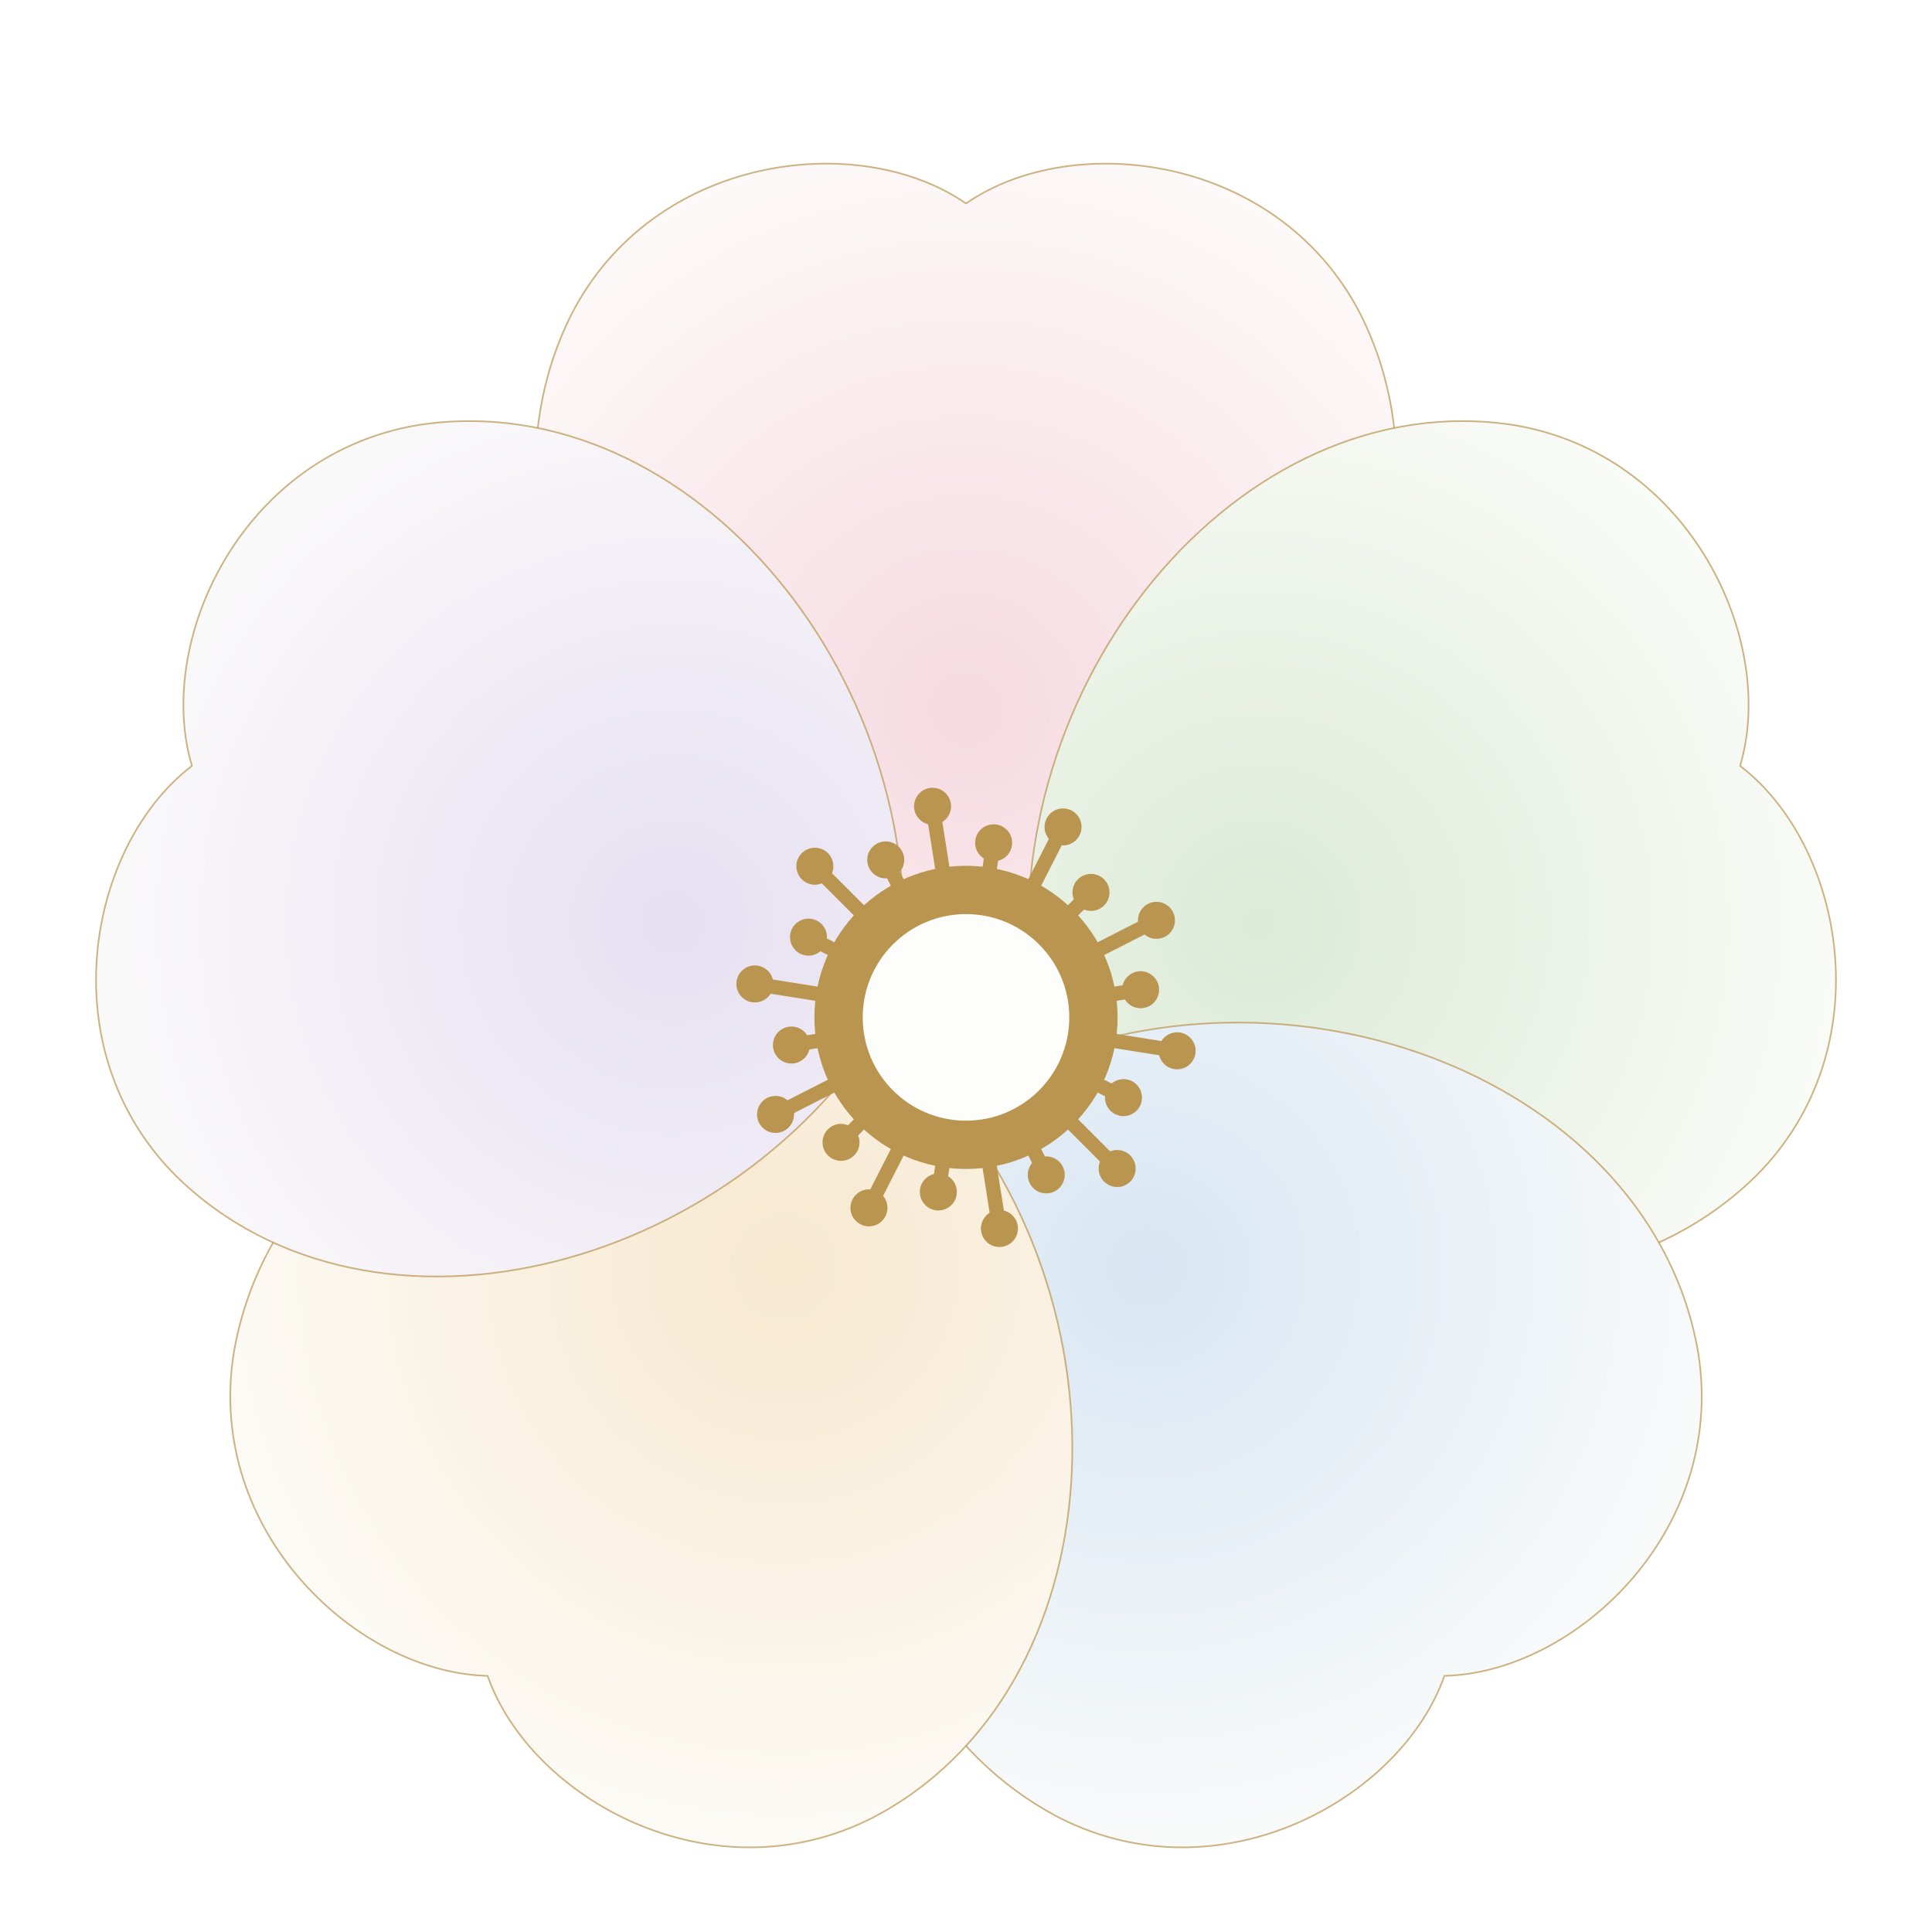
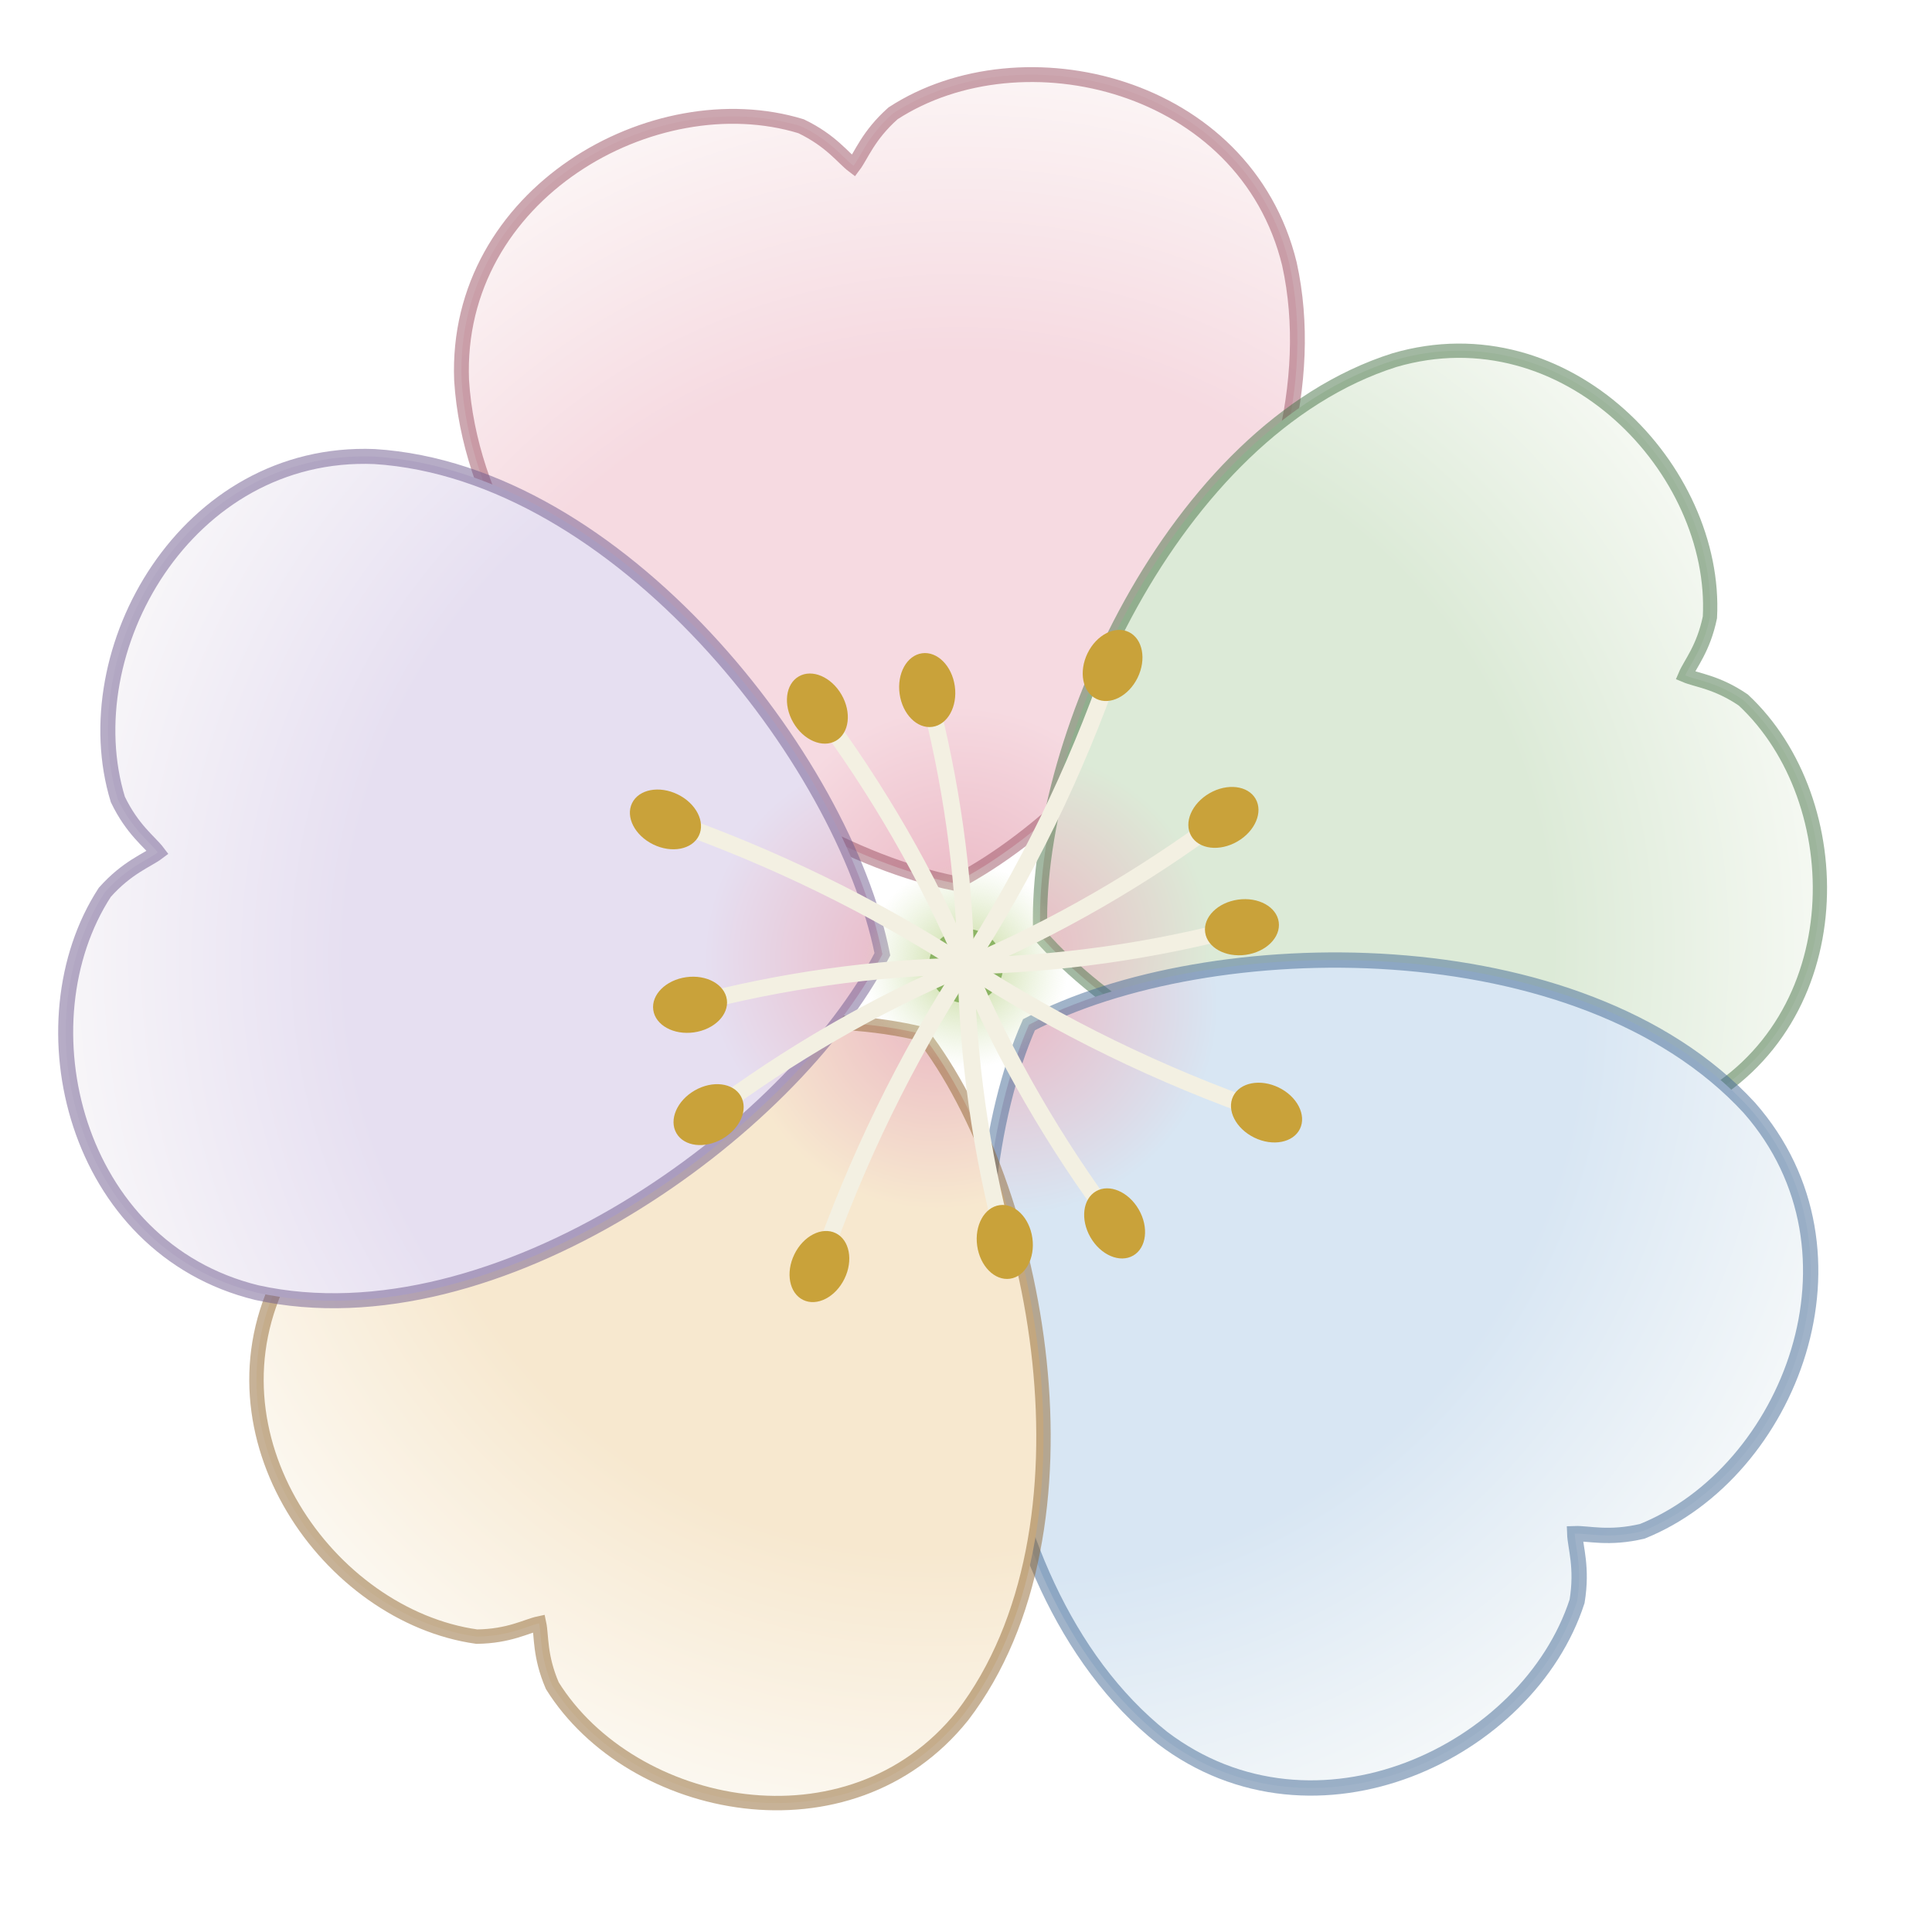
- <svg xmlns="http://www.w3.org/2000/svg" viewBox="-470 -470 940 940">
+ <svg xmlns="http://www.w3.org/2000/svg" viewBox="-104 -104 208 208">
  <defs>
-     <radialGradient id="r830" gradientUnits="userSpaceOnUse" cx="0" cy="-150" r="320">
-       <stop offset="0" stop-color="hsl(345 62% 91%)" />
+     <radialGradient id="v27p0" gradientUnits="userSpaceOnUse" cx="0" cy="-6" r="100">
+       <stop offset="0" stop-color="hsl(345 55% 82%)" />
+       <stop offset=".22" stop-color="hsl(345 62% 91%)" />
+       <stop offset=".6" stop-color="hsl(345 62% 91%)" />
      <stop offset="1" stop-color="hsl(40 40% 99%)" />
    </radialGradient>
-     <radialGradient id="r831" gradientUnits="userSpaceOnUse" cx="0" cy="-150" r="320">
-       <stop offset="0" stop-color="hsl(105 30% 88%)" />
+     <radialGradient id="v27p1" gradientUnits="userSpaceOnUse" cx="0" cy="-6" r="100">
+       <stop offset="0" stop-color="hsl(345 55% 82%)" />
+       <stop offset=".22" stop-color="hsl(105 30% 88%)" />
+       <stop offset=".6" stop-color="hsl(105 30% 88%)" />
      <stop offset="1" stop-color="hsl(40 40% 99%)" />
    </radialGradient>
-     <radialGradient id="r832" gradientUnits="userSpaceOnUse" cx="0" cy="-150" r="320">
-       <stop offset="0" stop-color="hsl(208 52% 90%)" />
+     <radialGradient id="v27p2" gradientUnits="userSpaceOnUse" cx="0" cy="-6" r="100">
+       <stop offset="0" stop-color="hsl(345 55% 82%)" />
+       <stop offset=".22" stop-color="hsl(208 52% 90%)" />
+       <stop offset=".6" stop-color="hsl(208 52% 90%)" />
      <stop offset="1" stop-color="hsl(40 40% 99%)" />
    </radialGradient>
-     <radialGradient id="r833" gradientUnits="userSpaceOnUse" cx="0" cy="-150" r="320">
-       <stop offset="0" stop-color="hsl(38 72% 89%)" />
+     <radialGradient id="v27p3" gradientUnits="userSpaceOnUse" cx="0" cy="-6" r="100">
+       <stop offset="0" stop-color="hsl(345 55% 82%)" />
+       <stop offset=".22" stop-color="hsl(38 72% 89%)" />
+       <stop offset=".6" stop-color="hsl(38 72% 89%)" />
      <stop offset="1" stop-color="hsl(40 40% 99%)" />
    </radialGradient>
-     <radialGradient id="r834" gradientUnits="userSpaceOnUse" cx="0" cy="-150" r="320">
-       <stop offset="0" stop-color="hsl(262 40% 91%)" />
+     <radialGradient id="v27p4" gradientUnits="userSpaceOnUse" cx="0" cy="-6" r="100">
+       <stop offset="0" stop-color="hsl(345 55% 82%)" />
+       <stop offset=".22" stop-color="hsl(262 40% 91%)" />
+       <stop offset=".6" stop-color="hsl(262 40% 91%)" />
      <stop offset="1" stop-color="hsl(40 40% 99%)" />
    </radialGradient>
+     <radialGradient id="v27sh" gradientUnits="userSpaceOnUse" cx="0" cy="-70" r="60">
+       <stop offset="0" stop-color="#fff" stop-opacity="0.35" />
+       <stop offset="1" stop-color="#fff" stop-opacity="0" />
+     </radialGradient>
+     <radialGradient id="v27c">
+       <stop offset="0" stop-color="hsl(80 45% 70%)" />
+       <stop offset="1" stop-color="hsl(80 45% 80%)" stop-opacity="0" />
+     </radialGradient>
  </defs>
-   <g transform="translate(0 25)">
-     <g transform="rotate(0) translate(0 0)">
-       <path d="M0,-34 C-150,-62 -252,-222 -192,-342 C-152,-420 -52,-432 0,-396 C52,-432 152,-420 192,-342 C252,-222 150,-62 0,-34 Z" transform="scale(1 1)" fill="url(#r830)" stroke="#b99550" stroke-opacity="0.7" stroke-width="0.8" vector-effect="non-scaling-stroke" stroke-linejoin="round" />
+   <g transform="rotate(-8)">
+     <g transform="rotate(0) scale(1)">
+       <path d="M0,-9 C-20,-16 -47,-44 -45,-70 C-43,-90 -20,-99 -5,-92 C-2,-90 -1,-88 0,-87 C1,-88 2,-90 5,-92 C20,-99 43,-90 45,-70 C47,-44 20,-16 0,-9Z" fill="url(#v27p0)" stroke="hsl(345 32% 46%)" stroke-opacity="0.5" stroke-width="1.6" />
    </g>
-     <g transform="rotate(72) translate(0 0)">
-       <path d="M0,-34 C-150,-62 -252,-222 -192,-342 C-152,-420 -52,-432 0,-396 C52,-432 152,-420 192,-342 C252,-222 150,-62 0,-34 Z" transform="scale(1 1)" fill="url(#r831)" stroke="#b99550" stroke-opacity="0.7" stroke-width="0.8" vector-effect="non-scaling-stroke" stroke-linejoin="round" />
+     <g transform="rotate(76) scale(0.96)">
+       <path d="M0,-9 C-20,-16 -47,-44 -45,-70 C-43,-90 -20,-99 -5,-92 C-2,-90 -1,-88 0,-87 C1,-88 2,-90 5,-92 C20,-99 43,-90 45,-70 C47,-44 20,-16 0,-9Z" fill="url(#v27p1)" stroke="hsl(118 24% 36%)" stroke-opacity="0.5" stroke-width="1.6" />
    </g>
-     <g transform="rotate(144) translate(0 0)">
-       <path d="M0,-34 C-150,-62 -252,-222 -192,-342 C-152,-420 -52,-432 0,-396 C52,-432 152,-420 192,-342 C252,-222 150,-62 0,-34 Z" transform="scale(1 1)" fill="url(#r832)" stroke="#b99550" stroke-opacity="0.7" stroke-width="0.8" vector-effect="non-scaling-stroke" stroke-linejoin="round" />
+     <g transform="rotate(141) scale(1.03)">
+       <path d="M0,-9 C-20,-16 -47,-44 -45,-70 C-43,-90 -20,-99 -5,-92 C-2,-90 -1,-88 0,-87 C1,-88 2,-90 5,-92 C20,-99 43,-90 45,-70 C47,-44 20,-16 0,-9Z" fill="url(#v27p2)" stroke="hsl(212 38% 42%)" stroke-opacity="0.5" stroke-width="1.6" />
    </g>
-     <g transform="rotate(216) translate(0 0)">
-       <path d="M0,-34 C-150,-62 -252,-222 -192,-342 C-152,-420 -52,-432 0,-396 C52,-432 152,-420 192,-342 C252,-222 150,-62 0,-34 Z" transform="scale(1 1)" fill="url(#r833)" stroke="#b99550" stroke-opacity="0.7" stroke-width="0.8" vector-effect="non-scaling-stroke" stroke-linejoin="round" />
+     <g transform="rotate(221) scale(0.97)">
+       <path d="M0,-9 C-20,-16 -47,-44 -45,-70 C-43,-90 -20,-99 -5,-92 C-2,-90 -1,-88 0,-87 C1,-88 2,-90 5,-92 C20,-99 43,-90 45,-70 C47,-44 20,-16 0,-9Z" fill="url(#v27p3)" stroke="hsl(34 50% 38%)" stroke-opacity="0.5" stroke-width="1.6" />
    </g>
-     <g transform="rotate(288) translate(0 0)">
-       <path d="M0,-34 C-150,-62 -252,-222 -192,-342 C-152,-420 -52,-432 0,-396 C52,-432 152,-420 192,-342 C252,-222 150,-62 0,-34 Z" transform="scale(1 1)" fill="url(#r834)" stroke="#b99550" stroke-opacity="0.7" stroke-width="0.8" vector-effect="non-scaling-stroke" stroke-linejoin="round" />
+     <g transform="rotate(286) scale(1.01)">
+       <path d="M0,-9 C-20,-16 -47,-44 -45,-70 C-43,-90 -20,-99 -5,-92 C-2,-90 -1,-88 0,-87 C1,-88 2,-90 5,-92 C20,-99 43,-90 45,-70 C47,-44 20,-16 0,-9Z" fill="url(#v27p4)" stroke="hsl(262 22% 46%)" stroke-opacity="0.5" stroke-width="1.6" />
    </g>
-     <line x1="49.384" y1="7.822" x2="94.818" y2="15.018" stroke="#b99550" stroke-width="7" stroke-linecap="round" />
-     <circle cx="102.72" cy="16.269" r="9" fill="#b99550" />
-     <line x1="44.55" y1="22.7" x2="69.499" y2="35.411" stroke="#b99550" stroke-width="7" stroke-linecap="round" />
-     <circle cx="76.627" cy="39.043" r="9" fill="#b99550" />
-     <line x1="35.355" y1="35.355" x2="67.882" y2="67.882" stroke="#b99550" stroke-width="7" stroke-linecap="round" />
-     <circle cx="73.539" cy="73.539" r="9" fill="#b99550" />
-     <line x1="22.7" y1="44.55" x2="35.411" y2="69.499" stroke="#b99550" stroke-width="7" stroke-linecap="round" />
-     <circle cx="39.043" cy="76.627" r="9" fill="#b99550" />
-     <line x1="7.822" y1="49.384" x2="15.018" y2="94.818" stroke="#b99550" stroke-width="7" stroke-linecap="round" />
-     <circle cx="16.269" cy="102.72" r="9" fill="#b99550" />
-     <line x1="-7.822" y1="49.384" x2="-12.202" y2="77.04" stroke="#b99550" stroke-width="7" stroke-linecap="round" />
-     <circle cx="-13.453" cy="84.941" r="9" fill="#b99550" />
-     <line x1="-22.7" y1="44.55" x2="-43.583" y2="85.537" stroke="#b99550" stroke-width="7" stroke-linecap="round" />
-     <circle cx="-47.215" cy="92.665" r="9" fill="#b99550" />
-     <line x1="-35.355" y1="35.355" x2="-55.154" y2="55.154" stroke="#b99550" stroke-width="7" stroke-linecap="round" />
-     <circle cx="-60.811" cy="60.811" r="9" fill="#b99550" />
-     <line x1="-44.55" y1="22.7" x2="-85.537" y2="43.583" stroke="#b99550" stroke-width="7" stroke-linecap="round" />
-     <circle cx="-92.665" cy="47.215" r="9" fill="#b99550" />
-     <line x1="-49.384" y1="7.822" x2="-77.04" y2="12.202" stroke="#b99550" stroke-width="7" stroke-linecap="round" />
-     <circle cx="-84.941" cy="13.453" r="9" fill="#b99550" />
-     <line x1="-49.384" y1="-7.822" x2="-94.818" y2="-15.018" stroke="#b99550" stroke-width="7" stroke-linecap="round" />
-     <circle cx="-102.72" cy="-16.269" r="9" fill="#b99550" />
-     <line x1="-44.55" y1="-22.7" x2="-69.499" y2="-35.411" stroke="#b99550" stroke-width="7" stroke-linecap="round" />
-     <circle cx="-76.627" cy="-39.043" r="9" fill="#b99550" />
-     <line x1="-35.355" y1="-35.355" x2="-67.882" y2="-67.882" stroke="#b99550" stroke-width="7" stroke-linecap="round" />
-     <circle cx="-73.539" cy="-73.539" r="9" fill="#b99550" />
-     <line x1="-22.7" y1="-44.55" x2="-35.411" y2="-69.499" stroke="#b99550" stroke-width="7" stroke-linecap="round" />
-     <circle cx="-39.043" cy="-76.627" r="9" fill="#b99550" />
-     <line x1="-7.822" y1="-49.384" x2="-15.018" y2="-94.818" stroke="#b99550" stroke-width="7" stroke-linecap="round" />
-     <circle cx="-16.269" cy="-102.72" r="9" fill="#b99550" />
-     <line x1="7.822" y1="-49.384" x2="12.202" y2="-77.04" stroke="#b99550" stroke-width="7" stroke-linecap="round" />
-     <circle cx="13.453" cy="-84.941" r="9" fill="#b99550" />
-     <line x1="22.7" y1="-44.55" x2="43.583" y2="-85.537" stroke="#b99550" stroke-width="7" stroke-linecap="round" />
-     <circle cx="47.215" cy="-92.665" r="9" fill="#b99550" />
-     <line x1="35.355" y1="-35.355" x2="55.154" y2="-55.154" stroke="#b99550" stroke-width="7" stroke-linecap="round" />
-     <circle cx="60.811" cy="-60.811" r="9" fill="#b99550" />
-     <line x1="44.55" y1="-22.7" x2="85.537" y2="-43.583" stroke="#b99550" stroke-width="7" stroke-linecap="round" />
-     <circle cx="92.665" cy="-47.215" r="9" fill="#b99550" />
-     <line x1="49.384" y1="-7.822" x2="77.04" y2="-12.202" stroke="#b99550" stroke-width="7" stroke-linecap="round" />
-     <circle cx="84.941" cy="-13.453" r="9" fill="#b99550" />
-     <circle r="62" fill="hsl(40 40% 99%)" stroke="#b99550" stroke-width="23.5" />
+     <circle r="11" fill="url(#v27c)" />
+     <circle r="4" fill="hsl(90 35% 55%)" />
+     <path d="M0,0 Q1.796,-14.892 1.83697019872103e-15,-30" fill="none" stroke="hsl(50 40% 92%)" stroke-width="1.8" stroke-linecap="round" />
+     <ellipse cx="1.83697019872103e-15" cy="-30" rx="4" ry="3" transform="rotate(-90 1.83697019872103e-15 -30)" fill="#c9a23a" />
+     <path d="M0,0 Q11.78,-13.61 20.131,-29.845" fill="none" stroke="hsl(50 40% 92%)" stroke-width="1.8" stroke-linecap="round" />
+     <ellipse cx="20.131" cy="-29.845" rx="4" ry="3" transform="rotate(-56 20.13094 -29.84535)" fill="#c9a23a" />
+     <path d="M0,0 Q15.446,-4.175 29.67,-11.987" fill="none" stroke="hsl(50 40% 92%)" stroke-width="1.8" stroke-linecap="round" />
+     <ellipse cx="29.67" cy="-11.987" rx="4" ry="3" transform="rotate(-22 29.66988 -11.98741)" fill="#c9a23a" />
+     <path d="M0,0 Q14.892,1.796 30,0" fill="none" stroke="hsl(50 40% 92%)" stroke-width="1.8" stroke-linecap="round" />
+     <ellipse cx="30" cy="0" rx="4" ry="3" transform="rotate(0 30 0)" fill="#c9a23a" />
+     <path d="M0,0 Q13.61,11.78 29.845,20.131" fill="none" stroke="hsl(50 40% 92%)" stroke-width="1.8" stroke-linecap="round" />
+     <ellipse cx="29.845" cy="20.131" rx="4" ry="3" transform="rotate(34 29.84535 20.13094)" fill="#c9a23a" />
+     <path d="M0,0 Q4.175,15.446 11.987,29.67" fill="none" stroke="hsl(50 40% 92%)" stroke-width="1.8" stroke-linecap="round" />
+     <ellipse cx="11.987" cy="29.67" rx="4" ry="3" transform="rotate(68 11.98741 29.66988)" fill="#c9a23a" />
+     <path d="M0,0 Q-1.796,14.892 1.83697019872103e-15,30" fill="none" stroke="hsl(50 40% 92%)" stroke-width="1.8" stroke-linecap="round" />
+     <ellipse cx="1.83697019872103e-15" cy="30" rx="4" ry="3" transform="rotate(90 1.83697019872103e-15 30)" fill="#c9a23a" />
+     <path d="M0,0 Q-11.78,13.61 -20.131,29.845" fill="none" stroke="hsl(50 40% 92%)" stroke-width="1.8" stroke-linecap="round" />
+     <ellipse cx="-20.131" cy="29.845" rx="4" ry="3" transform="rotate(124 -20.13094 29.84535)" fill="#c9a23a" />
+     <path d="M0,0 Q-15.446,4.175 -29.67,11.987" fill="none" stroke="hsl(50 40% 92%)" stroke-width="1.8" stroke-linecap="round" />
+     <ellipse cx="-29.67" cy="11.987" rx="4" ry="3" transform="rotate(158 -29.66988 11.98741)" fill="#c9a23a" />
+     <path d="M0,0 Q-14.892,-1.796 -30,3.67394039744206e-15" fill="none" stroke="hsl(50 40% 92%)" stroke-width="1.8" stroke-linecap="round" />
+     <ellipse cx="-30" cy="3.67394039744206e-15" rx="4" ry="3" transform="rotate(180 -30 3.67394039744206e-15)" fill="#c9a23a" />
+     <path d="M0,0 Q-13.61,-11.78 -29.845,-20.131" fill="none" stroke="hsl(50 40% 92%)" stroke-width="1.8" stroke-linecap="round" />
+     <ellipse cx="-29.845" cy="-20.131" rx="4" ry="3" transform="rotate(214 -29.84535 -20.13094)" fill="#c9a23a" />
+     <path d="M0,0 Q-4.175,-15.446 -11.987,-29.67" fill="none" stroke="hsl(50 40% 92%)" stroke-width="1.8" stroke-linecap="round" />
+     <ellipse cx="-11.987" cy="-29.67" rx="4" ry="3" transform="rotate(248 -11.98741 -29.66988)" fill="#c9a23a" />
  </g>
</svg>
